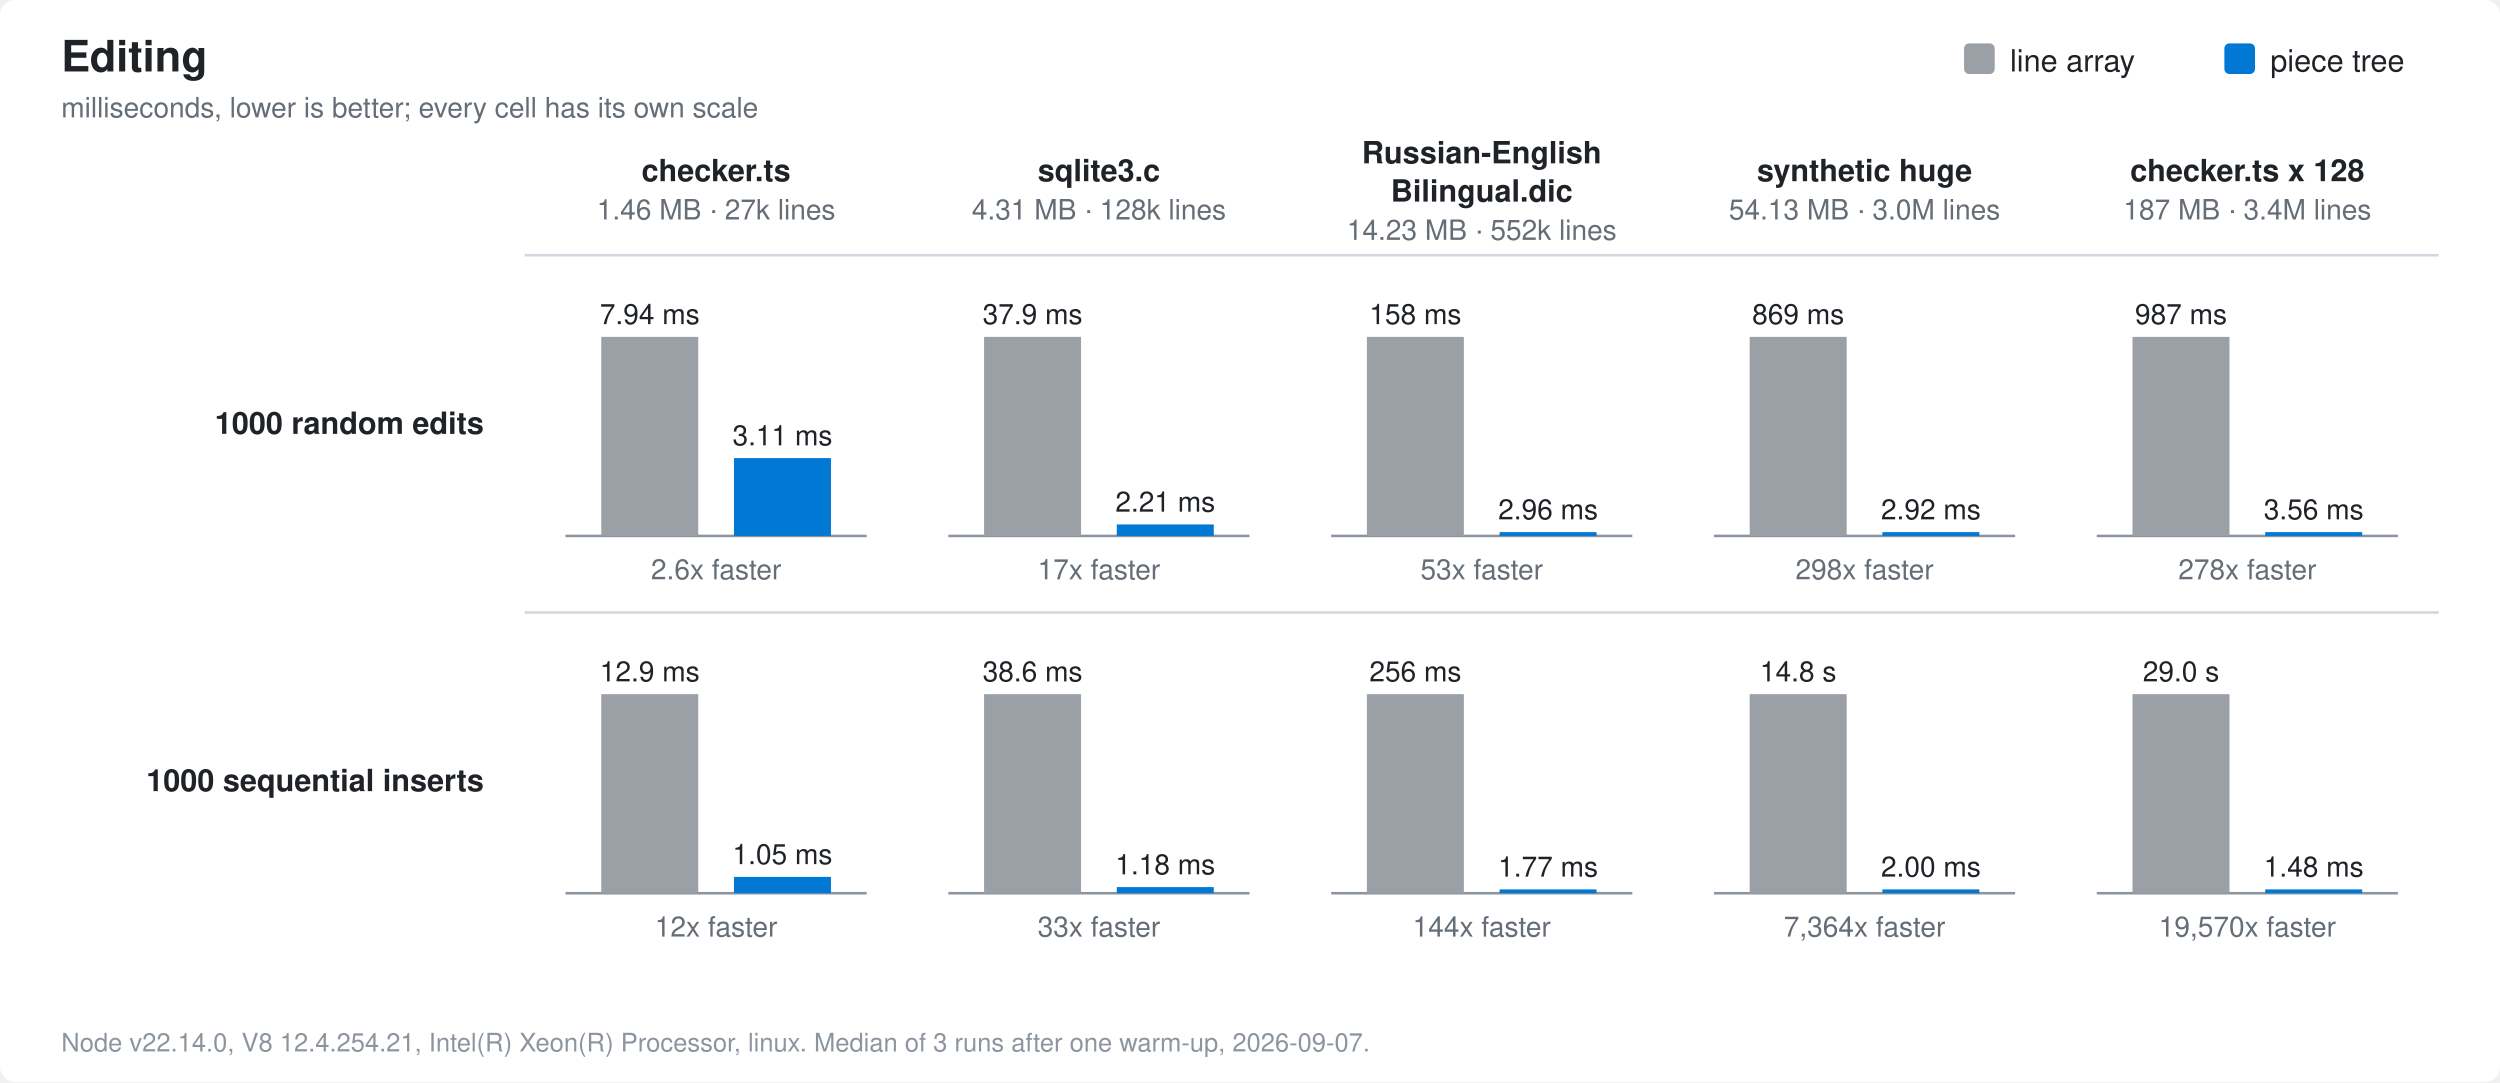
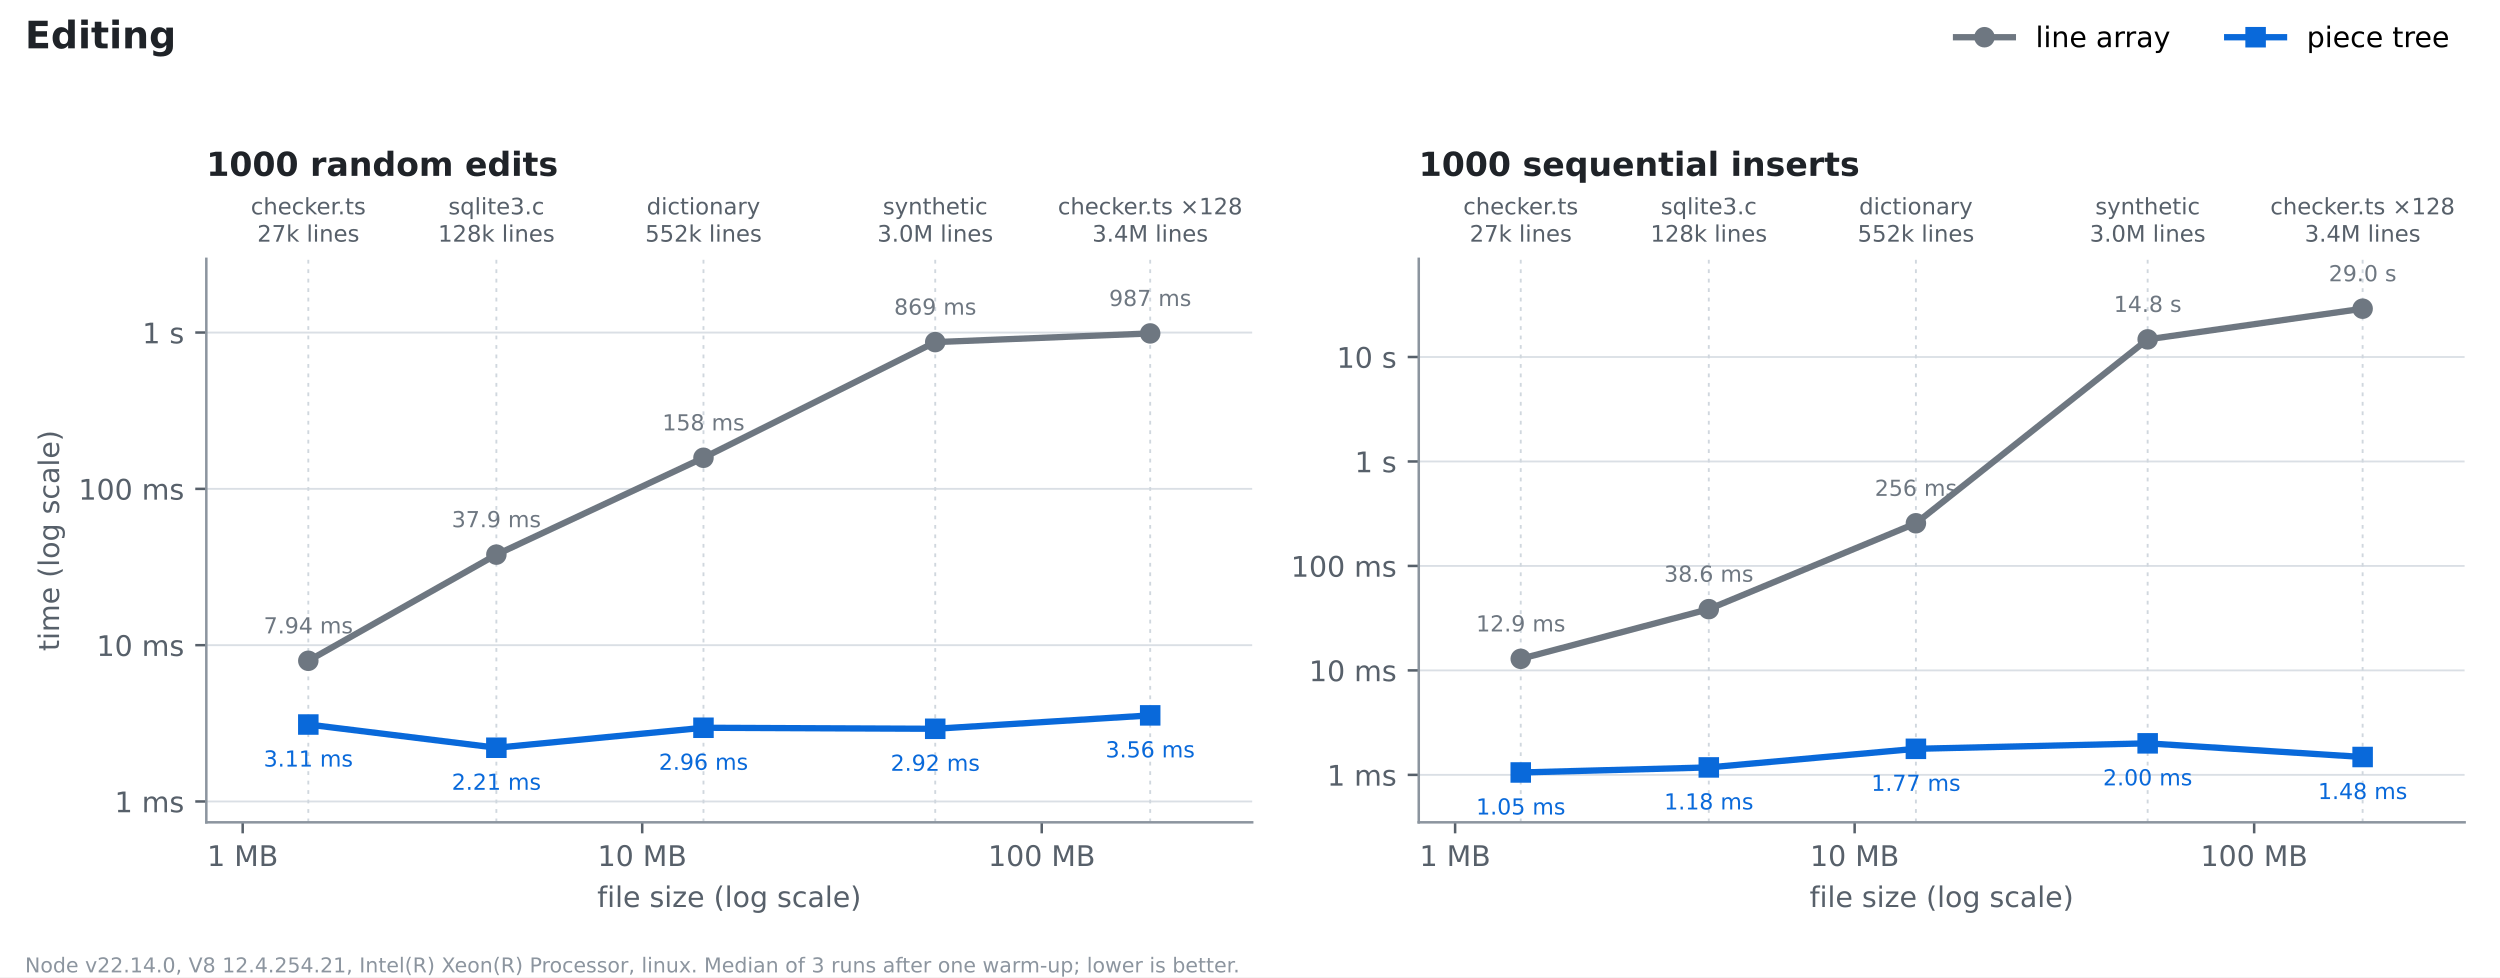
- <svg xmlns="http://www.w3.org/2000/svg" width="979.6" height="424" viewBox="0 0 979.6 424" font-family="-apple-system, BlinkMacSystemFont, Segoe UI, Helvetica, Arial, sans-serif" font-size="12">
-   <rect width="979.6" height="424" fill="#ffffff" rx="6" />
-   <text x="24" y="28" font-size="17" font-weight="600" fill="#1f2328">Editing</text>
-   <text x="24" y="46" font-size="11" fill="#656d76">milliseconds, lower is better; every cell has its own scale</text>
-   <text x="889.6" y="28" fill="#1f2328">piece tree</text>
-   <rect x="871.6" y="17" width="12" height="12" rx="2" fill="#0078d4" />
-   <text x="787.6" y="28" fill="#1f2328">line array</text>
-   <rect x="769.6" y="17" width="12" height="12" rx="2" fill="#9aa0a6" />
-   <text x="280.6" y="71" text-anchor="middle" font-weight="600" fill="#1f2328">checker.ts</text>
-   <text x="280.6" y="86" text-anchor="middle" font-size="11" fill="#656d76">1.46 MB · 27k lines</text>
-   <text x="430.6" y="71" text-anchor="middle" font-weight="600" fill="#1f2328">sqlite3.c</text>
-   <text x="430.6" y="86" text-anchor="middle" font-size="11" fill="#656d76">4.31 MB · 128k lines</text>
-   <text x="580.6" y="64" text-anchor="middle" font-weight="600" fill="#1f2328">Russian-English</text>
-   <text x="580.6" y="79" text-anchor="middle" font-weight="600" fill="#1f2328">Bilingual.dic</text>
-   <text x="580.6" y="94" text-anchor="middle" font-size="11" fill="#656d76">14.23 MB · 552k lines</text>
-   <text x="730.6" y="71" text-anchor="middle" font-weight="600" fill="#1f2328">synthetic huge</text>
-   <text x="730.6" y="86" text-anchor="middle" font-size="11" fill="#656d76">54.13 MB · 3.0M lines</text>
-   <text x="880.6" y="71" text-anchor="middle" font-weight="600" fill="#1f2328">checker.ts x 128</text>
-   <text x="880.6" y="86" text-anchor="middle" font-size="11" fill="#656d76">187 MB · 3.4M lines</text>
-   <text x="189.6" y="170" text-anchor="end" font-weight="600" fill="#1f2328">1000 random edits</text>
-   <line x1="205.6" y1="100" x2="955.6" y2="100" stroke="#d0d7de" stroke-width="1" />
-   <line x1="221.6" y1="210" x2="339.6" y2="210" stroke="#8c959f" stroke-width="1" />
-   <rect x="235.6" y="132.0" width="38" height="78.0" fill="#9aa0a6" />
-   <text x="254.6" y="127.0" text-anchor="middle" font-size="11" fill="#1f2328">7.94 ms</text>
-   <rect x="287.6" y="179.5" width="38" height="30.5" fill="#0078d4" />
-   <text x="306.6" y="174.5" text-anchor="middle" font-size="11" fill="#1f2328">3.11 ms</text>
-   <text x="280.6" y="227" text-anchor="middle" font-size="11" fill="#656d76">2.6x faster</text>
-   <line x1="371.6" y1="210" x2="489.6" y2="210" stroke="#8c959f" stroke-width="1" />
-   <rect x="385.6" y="132.0" width="38" height="78.0" fill="#9aa0a6" />
-   <text x="404.6" y="127.0" text-anchor="middle" font-size="11" fill="#1f2328">37.9 ms</text>
-   <rect x="437.6" y="205.5" width="38" height="4.5" fill="#0078d4" />
-   <text x="456.6" y="200.5" text-anchor="middle" font-size="11" fill="#1f2328">2.21 ms</text>
-   <text x="430.6" y="227" text-anchor="middle" font-size="11" fill="#656d76">17x faster</text>
-   <line x1="521.6" y1="210" x2="639.6" y2="210" stroke="#8c959f" stroke-width="1" />
-   <rect x="535.6" y="132.0" width="38" height="78.0" fill="#9aa0a6" />
-   <text x="554.6" y="127.0" text-anchor="middle" font-size="11" fill="#1f2328">158 ms</text>
-   <rect x="587.6" y="208.5" width="38" height="1.5" fill="#0078d4" />
-   <text x="606.6" y="203.5" text-anchor="middle" font-size="11" fill="#1f2328">2.96 ms</text>
-   <text x="580.6" y="227" text-anchor="middle" font-size="11" fill="#656d76">53x faster</text>
-   <line x1="671.6" y1="210" x2="789.6" y2="210" stroke="#8c959f" stroke-width="1" />
-   <rect x="685.6" y="132.0" width="38" height="78.0" fill="#9aa0a6" />
-   <text x="704.6" y="127.0" text-anchor="middle" font-size="11" fill="#1f2328">869 ms</text>
-   <rect x="737.6" y="208.5" width="38" height="1.5" fill="#0078d4" />
-   <text x="756.6" y="203.5" text-anchor="middle" font-size="11" fill="#1f2328">2.92 ms</text>
-   <text x="730.6" y="227" text-anchor="middle" font-size="11" fill="#656d76">298x faster</text>
-   <line x1="821.6" y1="210" x2="939.6" y2="210" stroke="#8c959f" stroke-width="1" />
-   <rect x="835.6" y="132.0" width="38" height="78.0" fill="#9aa0a6" />
-   <text x="854.6" y="127.0" text-anchor="middle" font-size="11" fill="#1f2328">987 ms</text>
-   <rect x="887.6" y="208.5" width="38" height="1.5" fill="#0078d4" />
-   <text x="906.6" y="203.5" text-anchor="middle" font-size="11" fill="#1f2328">3.56 ms</text>
-   <text x="880.6" y="227" text-anchor="middle" font-size="11" fill="#656d76">278x faster</text>
-   <text x="189.6" y="310" text-anchor="end" font-weight="600" fill="#1f2328">1000 sequential inserts</text>
-   <line x1="205.6" y1="240" x2="955.6" y2="240" stroke="#d0d7de" stroke-width="1" />
-   <line x1="221.6" y1="350" x2="339.6" y2="350" stroke="#8c959f" stroke-width="1" />
-   <rect x="235.6" y="272.0" width="38" height="78.0" fill="#9aa0a6" />
-   <text x="254.6" y="267.0" text-anchor="middle" font-size="11" fill="#1f2328">12.9 ms</text>
-   <rect x="287.6" y="343.6" width="38" height="6.4" fill="#0078d4" />
-   <text x="306.6" y="338.6" text-anchor="middle" font-size="11" fill="#1f2328">1.05 ms</text>
-   <text x="280.6" y="367" text-anchor="middle" font-size="11" fill="#656d76">12x faster</text>
-   <line x1="371.6" y1="350" x2="489.6" y2="350" stroke="#8c959f" stroke-width="1" />
-   <rect x="385.6" y="272.0" width="38" height="78.0" fill="#9aa0a6" />
-   <text x="404.6" y="267.0" text-anchor="middle" font-size="11" fill="#1f2328">38.6 ms</text>
-   <rect x="437.6" y="347.6" width="38" height="2.4" fill="#0078d4" />
-   <text x="456.6" y="342.6" text-anchor="middle" font-size="11" fill="#1f2328">1.18 ms</text>
-   <text x="430.6" y="367" text-anchor="middle" font-size="11" fill="#656d76">33x faster</text>
-   <line x1="521.6" y1="350" x2="639.6" y2="350" stroke="#8c959f" stroke-width="1" />
-   <rect x="535.6" y="272.0" width="38" height="78.0" fill="#9aa0a6" />
-   <text x="554.6" y="267.0" text-anchor="middle" font-size="11" fill="#1f2328">256 ms</text>
-   <rect x="587.6" y="348.5" width="38" height="1.5" fill="#0078d4" />
-   <text x="606.6" y="343.5" text-anchor="middle" font-size="11" fill="#1f2328">1.77 ms</text>
-   <text x="580.6" y="367" text-anchor="middle" font-size="11" fill="#656d76">144x faster</text>
-   <line x1="671.6" y1="350" x2="789.6" y2="350" stroke="#8c959f" stroke-width="1" />
-   <rect x="685.6" y="272.0" width="38" height="78.0" fill="#9aa0a6" />
-   <text x="704.6" y="267.0" text-anchor="middle" font-size="11" fill="#1f2328">14.8 s</text>
-   <rect x="737.6" y="348.5" width="38" height="1.5" fill="#0078d4" />
-   <text x="756.6" y="343.5" text-anchor="middle" font-size="11" fill="#1f2328">2.00 ms</text>
-   <text x="730.6" y="367" text-anchor="middle" font-size="11" fill="#656d76">7,364x faster</text>
-   <line x1="821.6" y1="350" x2="939.6" y2="350" stroke="#8c959f" stroke-width="1" />
-   <rect x="835.6" y="272.0" width="38" height="78.0" fill="#9aa0a6" />
-   <text x="854.6" y="267.0" text-anchor="middle" font-size="11" fill="#1f2328">29.0 s</text>
-   <rect x="887.6" y="348.5" width="38" height="1.5" fill="#0078d4" />
-   <text x="906.6" y="343.5" text-anchor="middle" font-size="11" fill="#1f2328">1.48 ms</text>
-   <text x="880.6" y="367" text-anchor="middle" font-size="11" fill="#656d76">19,570x faster</text>
-   <text x="24" y="412" font-size="10" fill="#8c959f">Node v22.14.0, V8 12.4.254.21, Intel(R) Xeon(R) Processor, linux. Median of 3 runs after one warm-up, 2026-09-07.</text>
+ <svg xmlns="http://www.w3.org/2000/svg" xmlns:xlink="http://www.w3.org/1999/xlink" style="background: #ffffff" width="792pt" height="309.6pt" viewBox="0 0 792 309.6" version="1.1">
+   <defs>
+     <style type="text/css">*{stroke-linejoin: round; stroke-linecap: butt}</style>
+   </defs>
+   <g id="figure_1">
+     <g id="patch_1">
+       <path d="M 0 309.6  L 792 309.6  L 792 0  L 0 0  z " style="fill: #ffffff" />
+     </g>
+     <g id="axes_1">
+       <g id="patch_2">
+         <path d="M 65.362 260.51  L 396.689 260.51  L 396.689 82.003  L 65.362 82.003  z " style="fill: #ffffff" />
+       </g>
+       <g id="axes_2">
+         <g id="patch_3">
+           <path d="M 65.362 82.003  L 396.689 82.003  L 396.689 82.003  L 65.362 82.003  z " style="fill: #ffffff" />
+         </g>
+         <g id="matplotlib.axis_1">
+           <g id="xtick_1">
+             <g id="line2d_1" />
+             <g id="text_1">
+               <text style="font-size: 7.2px; font-family: 'DejaVu Sans', 'Segoe UI', Helvetica, Arial, sans-serif, sans-serif; fill: #57606a" transform="translate(79.46418 67.91018)">checker.ts</text>
+               <text style="font-size: 7.2px; font-family: 'DejaVu Sans', 'Segoe UI', Helvetica, Arial, sans-serif, sans-serif; fill: #57606a" transform="translate(81.48974 76.55215)">27k lines</text>
+             </g>
+           </g>
+           <g id="xtick_2">
+             <g id="line2d_2" />
+             <g id="text_2">
+               <text style="font-size: 7.2px; font-family: 'DejaVu Sans', 'Segoe UI', Helvetica, Arial, sans-serif, sans-serif; fill: #57606a" transform="translate(142.046 67.91018)">sqlite3.c</text>
+               <text style="font-size: 7.2px; font-family: 'DejaVu Sans', 'Segoe UI', Helvetica, Arial, sans-serif, sans-serif; fill: #57606a" transform="translate(138.7751 76.55215)">128k lines</text>
+             </g>
+           </g>
+           <g id="xtick_3">
+             <g id="line2d_3" />
+             <g id="text_3">
+               <text style="font-size: 7.2px; font-family: 'DejaVu Sans', 'Segoe UI', Helvetica, Arial, sans-serif, sans-serif; fill: #57606a" transform="translate(204.8826 67.91018)">dictionary</text>
+               <text style="font-size: 7.2px; font-family: 'DejaVu Sans', 'Segoe UI', Helvetica, Arial, sans-serif, sans-serif; fill: #57606a" transform="translate(204.3876 76.55215)">552k lines</text>
+             </g>
+           </g>
+           <g id="xtick_4">
+             <g id="line2d_4" />
+             <g id="text_4">
+               <text style="font-size: 7.2px; font-family: 'DejaVu Sans', 'Segoe UI', Helvetica, Arial, sans-serif, sans-serif; fill: #57606a" transform="translate(279.6923 67.91018)">synthetic</text>
+               <text style="font-size: 7.2px; font-family: 'DejaVu Sans', 'Segoe UI', Helvetica, Arial, sans-serif, sans-serif; fill: #57606a" transform="translate(277.9311 76.55215)">3.0M lines</text>
+             </g>
+           </g>
+           <g id="xtick_5">
+             <g id="line2d_5" />
+             <g id="text_5">
+               <text style="font-size: 7.2px; font-family: 'DejaVu Sans', 'Segoe UI', Helvetica, Arial, sans-serif, sans-serif; fill: #57606a" transform="translate(335.1397 67.91018)">checker.ts ×128</text>
+               <text style="font-size: 7.2px; font-family: 'DejaVu Sans', 'Segoe UI', Helvetica, Arial, sans-serif, sans-serif; fill: #57606a" transform="translate(346.032 76.55215)">3.4M lines</text>
+             </g>
+           </g>
+         </g>
+         <g id="matplotlib.axis_2" />
+       </g>
+       <g id="matplotlib.axis_3">
+         <g id="xtick_6">
+           <g id="line2d_6">
+             <defs>
+               <path id="m01d81a62a5" d="M 0 0  L 0 3.5  " style="stroke: #57606a; stroke-width: 0.8" />
+             </defs>
+             <g>
+               <use xlink:href="#m01d81a62a5" x="76.882" y="260.51" style="fill: #57606a; stroke: #57606a; stroke-width: 0.8" />
+             </g>
+           </g>
+           <g id="text_6">
+             <text style="font-size: 9px; font-family: 'DejaVu Sans', 'Segoe UI', Helvetica, Arial, sans-serif, sans-serif; text-anchor: middle; fill: #57606a" x="76.882" y="274.348" transform="rotate(-0 76.88173 274.3478)">1 MB</text>
+           </g>
+         </g>
+         <g id="xtick_7">
+           <g id="line2d_7">
+             <g>
+               <use xlink:href="#m01d81a62a5" x="203.451" y="260.51" style="fill: #57606a; stroke: #57606a; stroke-width: 0.8" />
+             </g>
+           </g>
+           <g id="text_7">
+             <text style="font-size: 9px; font-family: 'DejaVu Sans', 'Segoe UI', Helvetica, Arial, sans-serif, sans-serif; text-anchor: middle; fill: #57606a" x="203.451" y="274.348" transform="rotate(-0 203.4509 274.3478)">10 MB</text>
+           </g>
+         </g>
+         <g id="xtick_8">
+           <g id="line2d_8">
+             <g>
+               <use xlink:href="#m01d81a62a5" x="330.02" y="260.51" style="fill: #57606a; stroke: #57606a; stroke-width: 0.8" />
+             </g>
+           </g>
+           <g id="text_8">
+             <text style="font-size: 9px; font-family: 'DejaVu Sans', 'Segoe UI', Helvetica, Arial, sans-serif, sans-serif; text-anchor: middle; fill: #57606a" x="330.02" y="274.348" transform="rotate(-0 330.0201 274.3478)">100 MB</text>
+           </g>
+         </g>
+         <g id="text_9">
+           <text style="font-size: 9px; font-family: 'DejaVu Sans', 'Segoe UI', Helvetica, Arial, sans-serif, sans-serif; text-anchor: middle; fill: #57606a" x="231.026" y="287.348" transform="rotate(-0 231.0257 287.3485)">file size (log scale)</text>
+         </g>
+       </g>
+       <g id="matplotlib.axis_4">
+         <g id="ytick_1">
+           <g id="line2d_9">
+             <path d="M 65.362 253.906  L 396.689 253.906  " clip-path="url(#pe4227c0f16)" style="fill: none; stroke: #d0d7de; stroke-opacity: 0.8; stroke-width: 0.6; stroke-linecap: square" />
+           </g>
+           <g id="line2d_10">
+             <defs>
+               <path id="m18860c392b" d="M 0 0  L -3.5 0  " style="stroke: #57606a; stroke-width: 0.8" />
+             </defs>
+             <g>
+               <use xlink:href="#m18860c392b" x="65.362" y="253.906" style="fill: #57606a; stroke: #57606a; stroke-width: 0.8" />
+             </g>
+           </g>
+           <g id="text_10">
+             <text style="font-size: 9px; font-family: 'DejaVu Sans', 'Segoe UI', Helvetica, Arial, sans-serif, sans-serif; text-anchor: end; fill: #57606a" x="58.362" y="257.325" transform="rotate(-0 58.36211 257.3253)">1 ms</text>
+           </g>
+         </g>
+         <g id="ytick_2">
+           <g id="line2d_11">
+             <path d="M 65.362 204.389  L 396.689 204.389  " clip-path="url(#pe4227c0f16)" style="fill: none; stroke: #d0d7de; stroke-opacity: 0.8; stroke-width: 0.6; stroke-linecap: square" />
+           </g>
+           <g id="line2d_12">
+             <g>
+               <use xlink:href="#m18860c392b" x="65.362" y="204.389" style="fill: #57606a; stroke: #57606a; stroke-width: 0.8" />
+             </g>
+           </g>
+           <g id="text_11">
+             <text style="font-size: 9px; font-family: 'DejaVu Sans', 'Segoe UI', Helvetica, Arial, sans-serif, sans-serif; text-anchor: end; fill: #57606a" x="58.362" y="207.808" transform="rotate(-0 58.36211 207.8077)">10 ms</text>
+           </g>
+         </g>
+         <g id="ytick_3">
+           <g id="line2d_13">
+             <path d="M 65.362 154.871  L 396.689 154.871  " clip-path="url(#pe4227c0f16)" style="fill: none; stroke: #d0d7de; stroke-opacity: 0.8; stroke-width: 0.6; stroke-linecap: square" />
+           </g>
+           <g id="line2d_14">
+             <g>
+               <use xlink:href="#m18860c392b" x="65.362" y="154.871" style="fill: #57606a; stroke: #57606a; stroke-width: 0.8" />
+             </g>
+           </g>
+           <g id="text_12">
+             <text style="font-size: 9px; font-family: 'DejaVu Sans', 'Segoe UI', Helvetica, Arial, sans-serif, sans-serif; text-anchor: end; fill: #57606a" x="58.362" y="158.29" transform="rotate(-0 58.36211 158.29)">100 ms</text>
+           </g>
+         </g>
+         <g id="ytick_4">
+           <g id="line2d_15">
+             <path d="M 65.362 105.353  L 396.689 105.353  " clip-path="url(#pe4227c0f16)" style="fill: none; stroke: #d0d7de; stroke-opacity: 0.8; stroke-width: 0.6; stroke-linecap: square" />
+           </g>
+           <g id="line2d_16">
+             <g>
+               <use xlink:href="#m18860c392b" x="65.362" y="105.353" style="fill: #57606a; stroke: #57606a; stroke-width: 0.8" />
+             </g>
+           </g>
+           <g id="text_13">
+             <text style="font-size: 9px; font-family: 'DejaVu Sans', 'Segoe UI', Helvetica, Arial, sans-serif, sans-serif; text-anchor: end; fill: #57606a" x="58.362" y="108.772" transform="rotate(-0 58.36211 108.7724)">1 s</text>
+           </g>
+         </g>
+         <g id="text_14">
+           <text style="font-size: 9px; font-family: 'DejaVu Sans', 'Segoe UI', Helvetica, Arial, sans-serif, sans-serif; text-anchor: middle; fill: #57606a" x="18.706" y="171.256" transform="rotate(-90 18.70594 171.2562)">time (log scale)</text>
+         </g>
+       </g>
+       <g id="line2d_17">
+         <path d="M 97.672 260.51  L 97.672 82.003  " clip-path="url(#pe4227c0f16)" style="fill: none; stroke-dasharray: 1.2,1.8; stroke-dashoffset: 0; stroke: #d0d7de; stroke-width: 0.6" />
+       </g>
+       <g id="line2d_18">
+         <path d="M 157.248 260.51  L 157.248 82.003  " clip-path="url(#pe4227c0f16)" style="fill: none; stroke-dasharray: 1.2,1.8; stroke-dashoffset: 0; stroke: #d0d7de; stroke-width: 0.6" />
+       </g>
+       <g id="line2d_19">
+         <path d="M 222.86 260.51  L 222.86 82.003  " clip-path="url(#pe4227c0f16)" style="fill: none; stroke-dasharray: 1.2,1.8; stroke-dashoffset: 0; stroke: #d0d7de; stroke-width: 0.6" />
+       </g>
+       <g id="line2d_20">
+         <path d="M 296.279 260.51  L 296.279 82.003  " clip-path="url(#pe4227c0f16)" style="fill: none; stroke-dasharray: 1.2,1.8; stroke-dashoffset: 0; stroke: #d0d7de; stroke-width: 0.6" />
+       </g>
+       <g id="line2d_21">
+         <path d="M 364.38 260.51  L 364.38 82.003  " clip-path="url(#pe4227c0f16)" style="fill: none; stroke-dasharray: 1.2,1.8; stroke-dashoffset: 0; stroke: #d0d7de; stroke-width: 0.6" />
+       </g>
+       <g id="patch_4">
+         <path d="M 65.362 260.51  L 65.362 82.003  " style="fill: none; stroke: #8c959f; stroke-width: 0.8; stroke-linejoin: miter; stroke-linecap: square" />
+       </g>
+       <g id="patch_5">
+         <path d="M 65.362 260.51  L 396.689 260.51  " style="fill: none; stroke: #8c959f; stroke-width: 0.8; stroke-linejoin: miter; stroke-linecap: square" />
+       </g>
+       <g id="line2d_22">
+         <path d="M 97.672 209.341  L 157.248 175.709  L 222.86 145.023  L 296.279 108.381  L 364.38 105.628  " clip-path="url(#pe4227c0f16)" style="fill: none; stroke: #6e7781; stroke-width: 2; stroke-linecap: square" />
+         <defs>
+           <path id="mac2587ed48" d="M 0 2.75  C 0.729 2.75 1.429 2.46 1.945 1.945  C 2.46 1.429 2.75 0.729 2.75 0  C 2.75 -0.729 2.46 -1.429 1.945 -1.945  C 1.429 -2.46 0.729 -2.75 0 -2.75  C -0.729 -2.75 -1.429 -2.46 -1.945 -1.945  C -2.46 -1.429 -2.75 -0.729 -2.75 0  C -2.75 0.729 -2.46 1.429 -1.945 1.945  C -1.429 2.46 -0.729 2.75 0 2.75  z " style="stroke: #6e7781" />
+         </defs>
+         <g clip-path="url(#pe4227c0f16)">
+           <use xlink:href="#mac2587ed48" x="97.672" y="209.341" style="fill: #6e7781; stroke: #6e7781" />
+           <use xlink:href="#mac2587ed48" x="157.248" y="175.709" style="fill: #6e7781; stroke: #6e7781" />
+           <use xlink:href="#mac2587ed48" x="222.86" y="145.023" style="fill: #6e7781; stroke: #6e7781" />
+           <use xlink:href="#mac2587ed48" x="296.279" y="108.381" style="fill: #6e7781; stroke: #6e7781" />
+           <use xlink:href="#mac2587ed48" x="364.38" y="105.628" style="fill: #6e7781; stroke: #6e7781" />
+         </g>
+       </g>
+       <g id="line2d_23">
+         <path d="M 97.672 229.531  L 157.248 236.884  L 222.86 230.554  L 296.279 230.88  L 364.38 226.629  " clip-path="url(#pe4227c0f16)" style="fill: none; stroke: #0969da; stroke-width: 2; stroke-linecap: square" />
+         <defs>
+           <path id="m4a2638512c" d="M -2.75 2.75  L 2.75 2.75  L 2.75 -2.75  L -2.75 -2.75  z " style="stroke: #0969da; stroke-linejoin: miter" />
+         </defs>
+         <g clip-path="url(#pe4227c0f16)">
+           <use xlink:href="#m4a2638512c" x="97.672" y="229.531" style="fill: #0969da; stroke: #0969da; stroke-linejoin: miter" />
+           <use xlink:href="#m4a2638512c" x="157.248" y="236.884" style="fill: #0969da; stroke: #0969da; stroke-linejoin: miter" />
+           <use xlink:href="#m4a2638512c" x="222.86" y="230.554" style="fill: #0969da; stroke: #0969da; stroke-linejoin: miter" />
+           <use xlink:href="#m4a2638512c" x="296.279" y="230.88" style="fill: #0969da; stroke: #0969da; stroke-linejoin: miter" />
+           <use xlink:href="#m4a2638512c" x="364.38" y="226.629" style="fill: #0969da; stroke: #0969da; stroke-linejoin: miter" />
+         </g>
+       </g>
+       <g id="text_15">
+         <text style="font-weight: 600; font-size: 10.5px; font-family: 'DejaVu Sans', 'Segoe UI', Helvetica, Arial, sans-serif, sans-serif; text-anchor: start; fill: #1f2328" x="65.362" y="55.719" transform="rotate(-0 65.36211 55.7186)">1000 random edits</text>
+       </g>
+       <g id="text_16">
+         <text style="font-size: 7px; font-family: 'DejaVu Sans', 'Segoe UI', Helvetica, Arial, sans-serif, sans-serif; text-anchor: middle; fill: #6e7781" x="97.672" y="200.659" transform="rotate(-0 97.67174 200.6593)">7.94 ms</text>
+       </g>
+       <g id="text_17">
+         <text style="font-size: 7px; font-family: 'DejaVu Sans', 'Segoe UI', Helvetica, Arial, sans-serif, sans-serif; text-anchor: middle; fill: #6e7781" x="157.248" y="167.027" transform="rotate(-0 157.2476 167.0272)">37.9 ms</text>
+       </g>
+       <g id="text_18">
+         <text style="font-size: 7px; font-family: 'DejaVu Sans', 'Segoe UI', Helvetica, Arial, sans-serif, sans-serif; text-anchor: middle; fill: #6e7781" x="222.86" y="136.342" transform="rotate(-0 222.8601 136.3416)">158 ms</text>
+       </g>
+       <g id="text_19">
+         <text style="font-size: 7px; font-family: 'DejaVu Sans', 'Segoe UI', Helvetica, Arial, sans-serif, sans-serif; text-anchor: middle; fill: #6e7781" x="296.279" y="99.699" transform="rotate(-0 296.2787 99.6993)">869 ms</text>
+       </g>
+       <g id="text_20">
+         <text style="font-size: 7px; font-family: 'DejaVu Sans', 'Segoe UI', Helvetica, Arial, sans-serif, sans-serif; text-anchor: middle; fill: #6e7781" x="364.38" y="96.947" transform="rotate(-0 364.3796 96.94682)">987 ms</text>
+       </g>
+       <g id="text_21">
+         <text style="font-size: 7px; font-family: 'DejaVu Sans', 'Segoe UI', Helvetica, Arial, sans-serif, sans-serif; text-anchor: middle; fill: #0969da" x="97.672" y="242.85" transform="rotate(-0 97.67174 242.8498)">3.11 ms</text>
+       </g>
+       <g id="text_22">
+         <text style="font-size: 7px; font-family: 'DejaVu Sans', 'Segoe UI', Helvetica, Arial, sans-serif, sans-serif; text-anchor: middle; fill: #0969da" x="157.248" y="250.202" transform="rotate(-0 157.2476 250.2023)">2.21 ms</text>
+       </g>
+       <g id="text_23">
+         <text style="font-size: 7px; font-family: 'DejaVu Sans', 'Segoe UI', Helvetica, Arial, sans-serif, sans-serif; text-anchor: middle; fill: #0969da" x="222.86" y="243.873" transform="rotate(-0 222.8601 243.8726)">2.96 ms</text>
+       </g>
+       <g id="text_24">
+         <text style="font-size: 7px; font-family: 'DejaVu Sans', 'Segoe UI', Helvetica, Arial, sans-serif, sans-serif; text-anchor: middle; fill: #0969da" x="296.279" y="244.199" transform="rotate(-0 296.2787 244.1987)">2.92 ms</text>
+       </g>
+       <g id="text_25">
+         <text style="font-size: 7px; font-family: 'DejaVu Sans', 'Segoe UI', Helvetica, Arial, sans-serif, sans-serif; text-anchor: middle; fill: #0969da" x="364.38" y="239.948" transform="rotate(-0 364.3796 239.9476)">3.56 ms</text>
+       </g>
+     </g>
+     <g id="axes_3">
+       <g id="patch_6">
+         <path d="M 449.461 260.51  L 780.788 260.51  L 780.788 82.003  L 449.461 82.003  z " style="fill: #ffffff" />
+       </g>
+       <g id="axes_4">
+         <g id="patch_7">
+           <path d="M 449.461 82.003  L 780.788 82.003  L 780.788 82.003  L 449.461 82.003  z " style="fill: #ffffff" />
+         </g>
+         <g id="matplotlib.axis_5">
+           <g id="xtick_9">
+             <g id="line2d_24" />
+             <g id="text_26">
+               <text style="font-size: 7.2px; font-family: 'DejaVu Sans', 'Segoe UI', Helvetica, Arial, sans-serif, sans-serif; fill: #57606a" transform="translate(463.5631 67.91018)">checker.ts</text>
+               <text style="font-size: 7.2px; font-family: 'DejaVu Sans', 'Segoe UI', Helvetica, Arial, sans-serif, sans-serif; fill: #57606a" transform="translate(465.5887 76.55215)">27k lines</text>
+             </g>
+           </g>
+           <g id="xtick_10">
+             <g id="line2d_25" />
+             <g id="text_27">
+               <text style="font-size: 7.2px; font-family: 'DejaVu Sans', 'Segoe UI', Helvetica, Arial, sans-serif, sans-serif; fill: #57606a" transform="translate(526.145 67.91018)">sqlite3.c</text>
+               <text style="font-size: 7.2px; font-family: 'DejaVu Sans', 'Segoe UI', Helvetica, Arial, sans-serif, sans-serif; fill: #57606a" transform="translate(522.874 76.55215)">128k lines</text>
+             </g>
+           </g>
+           <g id="xtick_11">
+             <g id="line2d_26" />
+             <g id="text_28">
+               <text style="font-size: 7.2px; font-family: 'DejaVu Sans', 'Segoe UI', Helvetica, Arial, sans-serif, sans-serif; fill: #57606a" transform="translate(588.9815 67.91018)">dictionary</text>
+               <text style="font-size: 7.2px; font-family: 'DejaVu Sans', 'Segoe UI', Helvetica, Arial, sans-serif, sans-serif; fill: #57606a" transform="translate(588.4865 76.55215)">552k lines</text>
+             </g>
+           </g>
+           <g id="xtick_12">
+             <g id="line2d_27" />
+             <g id="text_29">
+               <text style="font-size: 7.2px; font-family: 'DejaVu Sans', 'Segoe UI', Helvetica, Arial, sans-serif, sans-serif; fill: #57606a" transform="translate(663.7912 67.91018)">synthetic</text>
+               <text style="font-size: 7.2px; font-family: 'DejaVu Sans', 'Segoe UI', Helvetica, Arial, sans-serif, sans-serif; fill: #57606a" transform="translate(662.03 76.55215)">3.0M lines</text>
+             </g>
+           </g>
+           <g id="xtick_13">
+             <g id="line2d_28" />
+             <g id="text_30">
+               <text style="font-size: 7.2px; font-family: 'DejaVu Sans', 'Segoe UI', Helvetica, Arial, sans-serif, sans-serif; fill: #57606a" transform="translate(719.2387 67.91018)">checker.ts ×128</text>
+               <text style="font-size: 7.2px; font-family: 'DejaVu Sans', 'Segoe UI', Helvetica, Arial, sans-serif, sans-serif; fill: #57606a" transform="translate(730.1309 76.55215)">3.4M lines</text>
+             </g>
+           </g>
+         </g>
+         <g id="matplotlib.axis_6" />
+       </g>
+       <g id="matplotlib.axis_7">
+         <g id="xtick_14">
+           <g id="line2d_29">
+             <g>
+               <use xlink:href="#m01d81a62a5" x="460.981" y="260.51" style="fill: #57606a; stroke: #57606a; stroke-width: 0.8" />
+             </g>
+           </g>
+           <g id="text_31">
+             <text style="font-size: 9px; font-family: 'DejaVu Sans', 'Segoe UI', Helvetica, Arial, sans-serif, sans-serif; text-anchor: middle; fill: #57606a" x="460.981" y="274.348" transform="rotate(-0 460.9807 274.3478)">1 MB</text>
+           </g>
+         </g>
+         <g id="xtick_15">
+           <g id="line2d_30">
+             <g>
+               <use xlink:href="#m01d81a62a5" x="587.55" y="260.51" style="fill: #57606a; stroke: #57606a; stroke-width: 0.8" />
+             </g>
+           </g>
+           <g id="text_32">
+             <text style="font-size: 9px; font-family: 'DejaVu Sans', 'Segoe UI', Helvetica, Arial, sans-serif, sans-serif; text-anchor: middle; fill: #57606a" x="587.55" y="274.348" transform="rotate(-0 587.5499 274.3478)">10 MB</text>
+           </g>
+         </g>
+         <g id="xtick_16">
+           <g id="line2d_31">
+             <g>
+               <use xlink:href="#m01d81a62a5" x="714.119" y="260.51" style="fill: #57606a; stroke: #57606a; stroke-width: 0.8" />
+             </g>
+           </g>
+           <g id="text_33">
+             <text style="font-size: 9px; font-family: 'DejaVu Sans', 'Segoe UI', Helvetica, Arial, sans-serif, sans-serif; text-anchor: middle; fill: #57606a" x="714.119" y="274.348" transform="rotate(-0 714.119 274.3478)">100 MB</text>
+           </g>
+         </g>
+         <g id="text_34">
+           <text style="font-size: 9px; font-family: 'DejaVu Sans', 'Segoe UI', Helvetica, Arial, sans-serif, sans-serif; text-anchor: middle; fill: #57606a" x="615.125" y="287.348" transform="rotate(-0 615.1246 287.3485)">file size (log scale)</text>
+         </g>
+       </g>
+       <g id="matplotlib.axis_8">
+         <g id="ytick_5">
+           <g id="line2d_32">
+             <path d="M 449.461 245.474  L 780.788 245.474  " clip-path="url(#p79afb354b7)" style="fill: none; stroke: #d0d7de; stroke-opacity: 0.8; stroke-width: 0.6; stroke-linecap: square" />
+           </g>
+           <g id="line2d_33">
+             <g>
+               <use xlink:href="#m18860c392b" x="449.461" y="245.474" style="fill: #57606a; stroke: #57606a; stroke-width: 0.8" />
+             </g>
+           </g>
+           <g id="text_35">
+             <text style="font-size: 9px; font-family: 'DejaVu Sans', 'Segoe UI', Helvetica, Arial, sans-serif, sans-serif; text-anchor: end; fill: #57606a" x="442.461" y="248.893" transform="rotate(-0 442.4611 248.8929)">1 ms</text>
+           </g>
+         </g>
+         <g id="ytick_6">
+           <g id="line2d_34">
+             <path d="M 449.461 212.38  L 780.788 212.38  " clip-path="url(#p79afb354b7)" style="fill: none; stroke: #d0d7de; stroke-opacity: 0.8; stroke-width: 0.6; stroke-linecap: square" />
+           </g>
+           <g id="line2d_35">
+             <g>
+               <use xlink:href="#m18860c392b" x="449.461" y="212.38" style="fill: #57606a; stroke: #57606a; stroke-width: 0.8" />
+             </g>
+           </g>
+           <g id="text_36">
+             <text style="font-size: 9px; font-family: 'DejaVu Sans', 'Segoe UI', Helvetica, Arial, sans-serif, sans-serif; text-anchor: end; fill: #57606a" x="442.461" y="215.799" transform="rotate(-0 442.4611 215.7986)">10 ms</text>
+           </g>
+         </g>
+         <g id="ytick_7">
+           <g id="line2d_36">
+             <path d="M 449.461 179.285  L 780.788 179.285  " clip-path="url(#p79afb354b7)" style="fill: none; stroke: #d0d7de; stroke-opacity: 0.8; stroke-width: 0.6; stroke-linecap: square" />
+           </g>
+           <g id="line2d_37">
+             <g>
+               <use xlink:href="#m18860c392b" x="449.461" y="179.285" style="fill: #57606a; stroke: #57606a; stroke-width: 0.8" />
+             </g>
+           </g>
+           <g id="text_37">
+             <text style="font-size: 9px; font-family: 'DejaVu Sans', 'Segoe UI', Helvetica, Arial, sans-serif, sans-serif; text-anchor: end; fill: #57606a" x="442.461" y="182.704" transform="rotate(-0 442.4611 182.7043)">100 ms</text>
+           </g>
+         </g>
+         <g id="ytick_8">
+           <g id="line2d_38">
+             <path d="M 449.461 146.191  L 780.788 146.191  " clip-path="url(#p79afb354b7)" style="fill: none; stroke: #d0d7de; stroke-opacity: 0.8; stroke-width: 0.6; stroke-linecap: square" />
+           </g>
+           <g id="line2d_39">
+             <g>
+               <use xlink:href="#m18860c392b" x="449.461" y="146.191" style="fill: #57606a; stroke: #57606a; stroke-width: 0.8" />
+             </g>
+           </g>
+           <g id="text_38">
+             <text style="font-size: 9px; font-family: 'DejaVu Sans', 'Segoe UI', Helvetica, Arial, sans-serif, sans-serif; text-anchor: end; fill: #57606a" x="442.461" y="149.61" transform="rotate(-0 442.4611 149.61)">1 s</text>
+           </g>
+         </g>
+         <g id="ytick_9">
+           <g id="line2d_40">
+             <path d="M 449.461 113.097  L 780.788 113.097  " clip-path="url(#p79afb354b7)" style="fill: none; stroke: #d0d7de; stroke-opacity: 0.8; stroke-width: 0.6; stroke-linecap: square" />
+           </g>
+           <g id="line2d_41">
+             <g>
+               <use xlink:href="#m18860c392b" x="449.461" y="113.097" style="fill: #57606a; stroke: #57606a; stroke-width: 0.8" />
+             </g>
+           </g>
+           <g id="text_39">
+             <text style="font-size: 9px; font-family: 'DejaVu Sans', 'Segoe UI', Helvetica, Arial, sans-serif, sans-serif; text-anchor: end; fill: #57606a" x="442.461" y="116.516" transform="rotate(-0 442.4611 116.5157)">10 s</text>
+           </g>
+         </g>
+       </g>
+       <g id="line2d_42">
+         <path d="M 481.771 260.51  L 481.771 82.003  " clip-path="url(#p79afb354b7)" style="fill: none; stroke-dasharray: 1.2,1.8; stroke-dashoffset: 0; stroke: #d0d7de; stroke-width: 0.6" />
+       </g>
+       <g id="line2d_43">
+         <path d="M 541.347 260.51  L 541.347 82.003  " clip-path="url(#p79afb354b7)" style="fill: none; stroke-dasharray: 1.2,1.8; stroke-dashoffset: 0; stroke: #d0d7de; stroke-width: 0.6" />
+       </g>
+       <g id="line2d_44">
+         <path d="M 606.959 260.51  L 606.959 82.003  " clip-path="url(#p79afb354b7)" style="fill: none; stroke-dasharray: 1.2,1.8; stroke-dashoffset: 0; stroke: #d0d7de; stroke-width: 0.6" />
+       </g>
+       <g id="line2d_45">
+         <path d="M 680.378 260.51  L 680.378 82.003  " clip-path="url(#p79afb354b7)" style="fill: none; stroke-dasharray: 1.2,1.8; stroke-dashoffset: 0; stroke: #d0d7de; stroke-width: 0.6" />
+       </g>
+       <g id="line2d_46">
+         <path d="M 748.479 260.51  L 748.479 82.003  " clip-path="url(#p79afb354b7)" style="fill: none; stroke-dasharray: 1.2,1.8; stroke-dashoffset: 0; stroke: #d0d7de; stroke-width: 0.6" />
+       </g>
+       <g id="patch_8">
+         <path d="M 449.461 260.51  L 449.461 82.003  " style="fill: none; stroke: #8c959f; stroke-width: 0.8; stroke-linejoin: miter; stroke-linecap: square" />
+       </g>
+       <g id="patch_9">
+         <path d="M 449.461 260.51  L 780.788 260.51  " style="fill: none; stroke: #8c959f; stroke-width: 0.8; stroke-linejoin: miter; stroke-linecap: square" />
+       </g>
+       <g id="line2d_47">
+         <path d="M 481.771 208.719  L 541.347 192.975  L 606.959 165.771  L 680.378 107.51  L 748.479 97.793  " clip-path="url(#p79afb354b7)" style="fill: none; stroke: #6e7781; stroke-width: 2; stroke-linecap: square" />
+         <g clip-path="url(#p79afb354b7)">
+           <use xlink:href="#mac2587ed48" x="481.771" y="208.719" style="fill: #6e7781; stroke: #6e7781" />
+           <use xlink:href="#mac2587ed48" x="541.347" y="192.975" style="fill: #6e7781; stroke: #6e7781" />
+           <use xlink:href="#mac2587ed48" x="606.959" y="165.771" style="fill: #6e7781; stroke: #6e7781" />
+           <use xlink:href="#mac2587ed48" x="680.378" y="107.51" style="fill: #6e7781; stroke: #6e7781" />
+           <use xlink:href="#mac2587ed48" x="748.479" y="97.793" style="fill: #6e7781; stroke: #6e7781" />
+         </g>
+       </g>
+       <g id="line2d_48">
+         <path d="M 481.771 244.72  L 541.347 243.117  L 606.959 237.227  L 680.378 235.49  L 748.479 239.82  " clip-path="url(#p79afb354b7)" style="fill: none; stroke: #0969da; stroke-width: 2; stroke-linecap: square" />
+         <g clip-path="url(#p79afb354b7)">
+           <use xlink:href="#m4a2638512c" x="481.771" y="244.72" style="fill: #0969da; stroke: #0969da; stroke-linejoin: miter" />
+           <use xlink:href="#m4a2638512c" x="541.347" y="243.117" style="fill: #0969da; stroke: #0969da; stroke-linejoin: miter" />
+           <use xlink:href="#m4a2638512c" x="606.959" y="237.227" style="fill: #0969da; stroke: #0969da; stroke-linejoin: miter" />
+           <use xlink:href="#m4a2638512c" x="680.378" y="235.49" style="fill: #0969da; stroke: #0969da; stroke-linejoin: miter" />
+           <use xlink:href="#m4a2638512c" x="748.479" y="239.82" style="fill: #0969da; stroke: #0969da; stroke-linejoin: miter" />
+         </g>
+       </g>
+       <g id="text_40">
+         <text style="font-weight: 600; font-size: 10.5px; font-family: 'DejaVu Sans', 'Segoe UI', Helvetica, Arial, sans-serif, sans-serif; text-anchor: start; fill: #1f2328" x="449.461" y="55.719" transform="rotate(-0 449.4611 55.7186)">1000 sequential inserts</text>
+       </g>
+       <g id="text_41">
+         <text style="font-size: 7px; font-family: 'DejaVu Sans', 'Segoe UI', Helvetica, Arial, sans-serif, sans-serif; text-anchor: middle; fill: #6e7781" x="481.771" y="200.037" transform="rotate(-0 481.7707 200.0372)">12.9 ms</text>
+       </g>
+       <g id="text_42">
+         <text style="font-size: 7px; font-family: 'DejaVu Sans', 'Segoe UI', Helvetica, Arial, sans-serif, sans-serif; text-anchor: middle; fill: #6e7781" x="541.347" y="184.293" transform="rotate(-0 541.3465 184.2932)">38.6 ms</text>
+       </g>
+       <g id="text_43">
+         <text style="font-size: 7px; font-family: 'DejaVu Sans', 'Segoe UI', Helvetica, Arial, sans-serif, sans-serif; text-anchor: middle; fill: #6e7781" x="606.959" y="157.09" transform="rotate(-0 606.959 157.0896)">256 ms</text>
+       </g>
+       <g id="text_44">
+         <text style="font-size: 7px; font-family: 'DejaVu Sans', 'Segoe UI', Helvetica, Arial, sans-serif, sans-serif; text-anchor: middle; fill: #6e7781" x="680.378" y="98.828" transform="rotate(-0 680.3777 98.82818)">14.8 s</text>
+       </g>
+       <g id="text_45">
+         <text style="font-size: 7px; font-family: 'DejaVu Sans', 'Segoe UI', Helvetica, Arial, sans-serif, sans-serif; text-anchor: middle; fill: #6e7781" x="748.479" y="89.111" transform="rotate(-0 748.4785 89.1109)">29.0 s</text>
+       </g>
+       <g id="text_46">
+         <text style="font-size: 7px; font-family: 'DejaVu Sans', 'Segoe UI', Helvetica, Arial, sans-serif, sans-serif; text-anchor: middle; fill: #0969da" x="481.771" y="258.038" transform="rotate(-0 481.7707 258.0383)">1.05 ms</text>
+       </g>
+       <g id="text_47">
+         <text style="font-size: 7px; font-family: 'DejaVu Sans', 'Segoe UI', Helvetica, Arial, sans-serif, sans-serif; text-anchor: middle; fill: #0969da" x="541.347" y="256.435" transform="rotate(-0 541.3465 256.435)">1.18 ms</text>
+       </g>
+       <g id="text_48">
+         <text style="font-size: 7px; font-family: 'DejaVu Sans', 'Segoe UI', Helvetica, Arial, sans-serif, sans-serif; text-anchor: middle; fill: #0969da" x="606.959" y="250.546" transform="rotate(-0 606.959 250.5458)">1.77 ms</text>
+       </g>
+       <g id="text_49">
+         <text style="font-size: 7px; font-family: 'DejaVu Sans', 'Segoe UI', Helvetica, Arial, sans-serif, sans-serif; text-anchor: middle; fill: #0969da" x="680.378" y="248.808" transform="rotate(-0 680.3777 248.8081)">2.00 ms</text>
+       </g>
+       <g id="text_50">
+         <text style="font-size: 7px; font-family: 'DejaVu Sans', 'Segoe UI', Helvetica, Arial, sans-serif, sans-serif; text-anchor: middle; fill: #0969da" x="748.479" y="253.138" transform="rotate(-0 748.4785 253.1382)">1.48 ms</text>
+       </g>
+     </g>
+     <g id="text_51">
+       <text style="font-weight: 600; font-size: 12px; font-family: 'DejaVu Sans', 'Segoe UI', Helvetica, Arial, sans-serif, sans-serif; text-anchor: start; fill: #1f2328" x="7.92" y="15.31" transform="rotate(-0 7.92 15.31012)">Editing</text>
+     </g>
+     <g id="text_52">
+       <text style="font-size: 6.5px; font-family: 'DejaVu Sans', 'Segoe UI', Helvetica, Arial, sans-serif, sans-serif; text-anchor: start; fill: #8c959f" x="7.92" y="308.052" transform="rotate(-0 7.92 308.052)">Node v22.14.0, V8 12.4.254.21, Intel(R) Xeon(R) Processor, linux. Median of 3 runs after one warm-up; lower is better.</text>
+     </g>
+     <g id="legend_1">
+       <g id="line2d_49">
+         <path d="M 619.674 11.789  L 628.674 11.789  L 637.674 11.789  " style="fill: none; stroke: #6e7781; stroke-width: 2; stroke-linecap: square" />
+         <g>
+           <use xlink:href="#mac2587ed48" x="628.674" y="11.789" style="fill: #6e7781; stroke: #6e7781" />
+         </g>
+       </g>
+       <g id="text_53">
+         <text style="font-size: 9px; font-family: 'DejaVu Sans', 'Segoe UI', Helvetica, Arial, sans-serif, sans-serif; text-anchor: start" x="644.874" y="14.939" transform="rotate(-0 644.8739 14.93859)">line array</text>
+       </g>
+       <g id="line2d_50">
+         <path d="M 705.576 11.789  L 714.576 11.789  L 723.576 11.789  " style="fill: none; stroke: #0969da; stroke-width: 2; stroke-linecap: square" />
+         <g>
+           <use xlink:href="#m4a2638512c" x="714.576" y="11.789" style="fill: #0969da; stroke: #0969da; stroke-linejoin: miter" />
+         </g>
+       </g>
+       <g id="text_54">
+         <text style="font-size: 9px; font-family: 'DejaVu Sans', 'Segoe UI', Helvetica, Arial, sans-serif, sans-serif; text-anchor: start" x="730.776" y="14.939" transform="rotate(-0 730.7761 14.93859)">piece tree</text>
+       </g>
+     </g>
+   </g>
+   <defs>
+     <clipPath id="pe4227c0f16">
+       <rect x="65.362" y="82.003" width="331.327" height="178.507" />
+     </clipPath>
+     <clipPath id="p79afb354b7">
+       <rect x="449.461" y="82.003" width="331.327" height="178.507" />
+     </clipPath>
+   </defs>
</svg>
